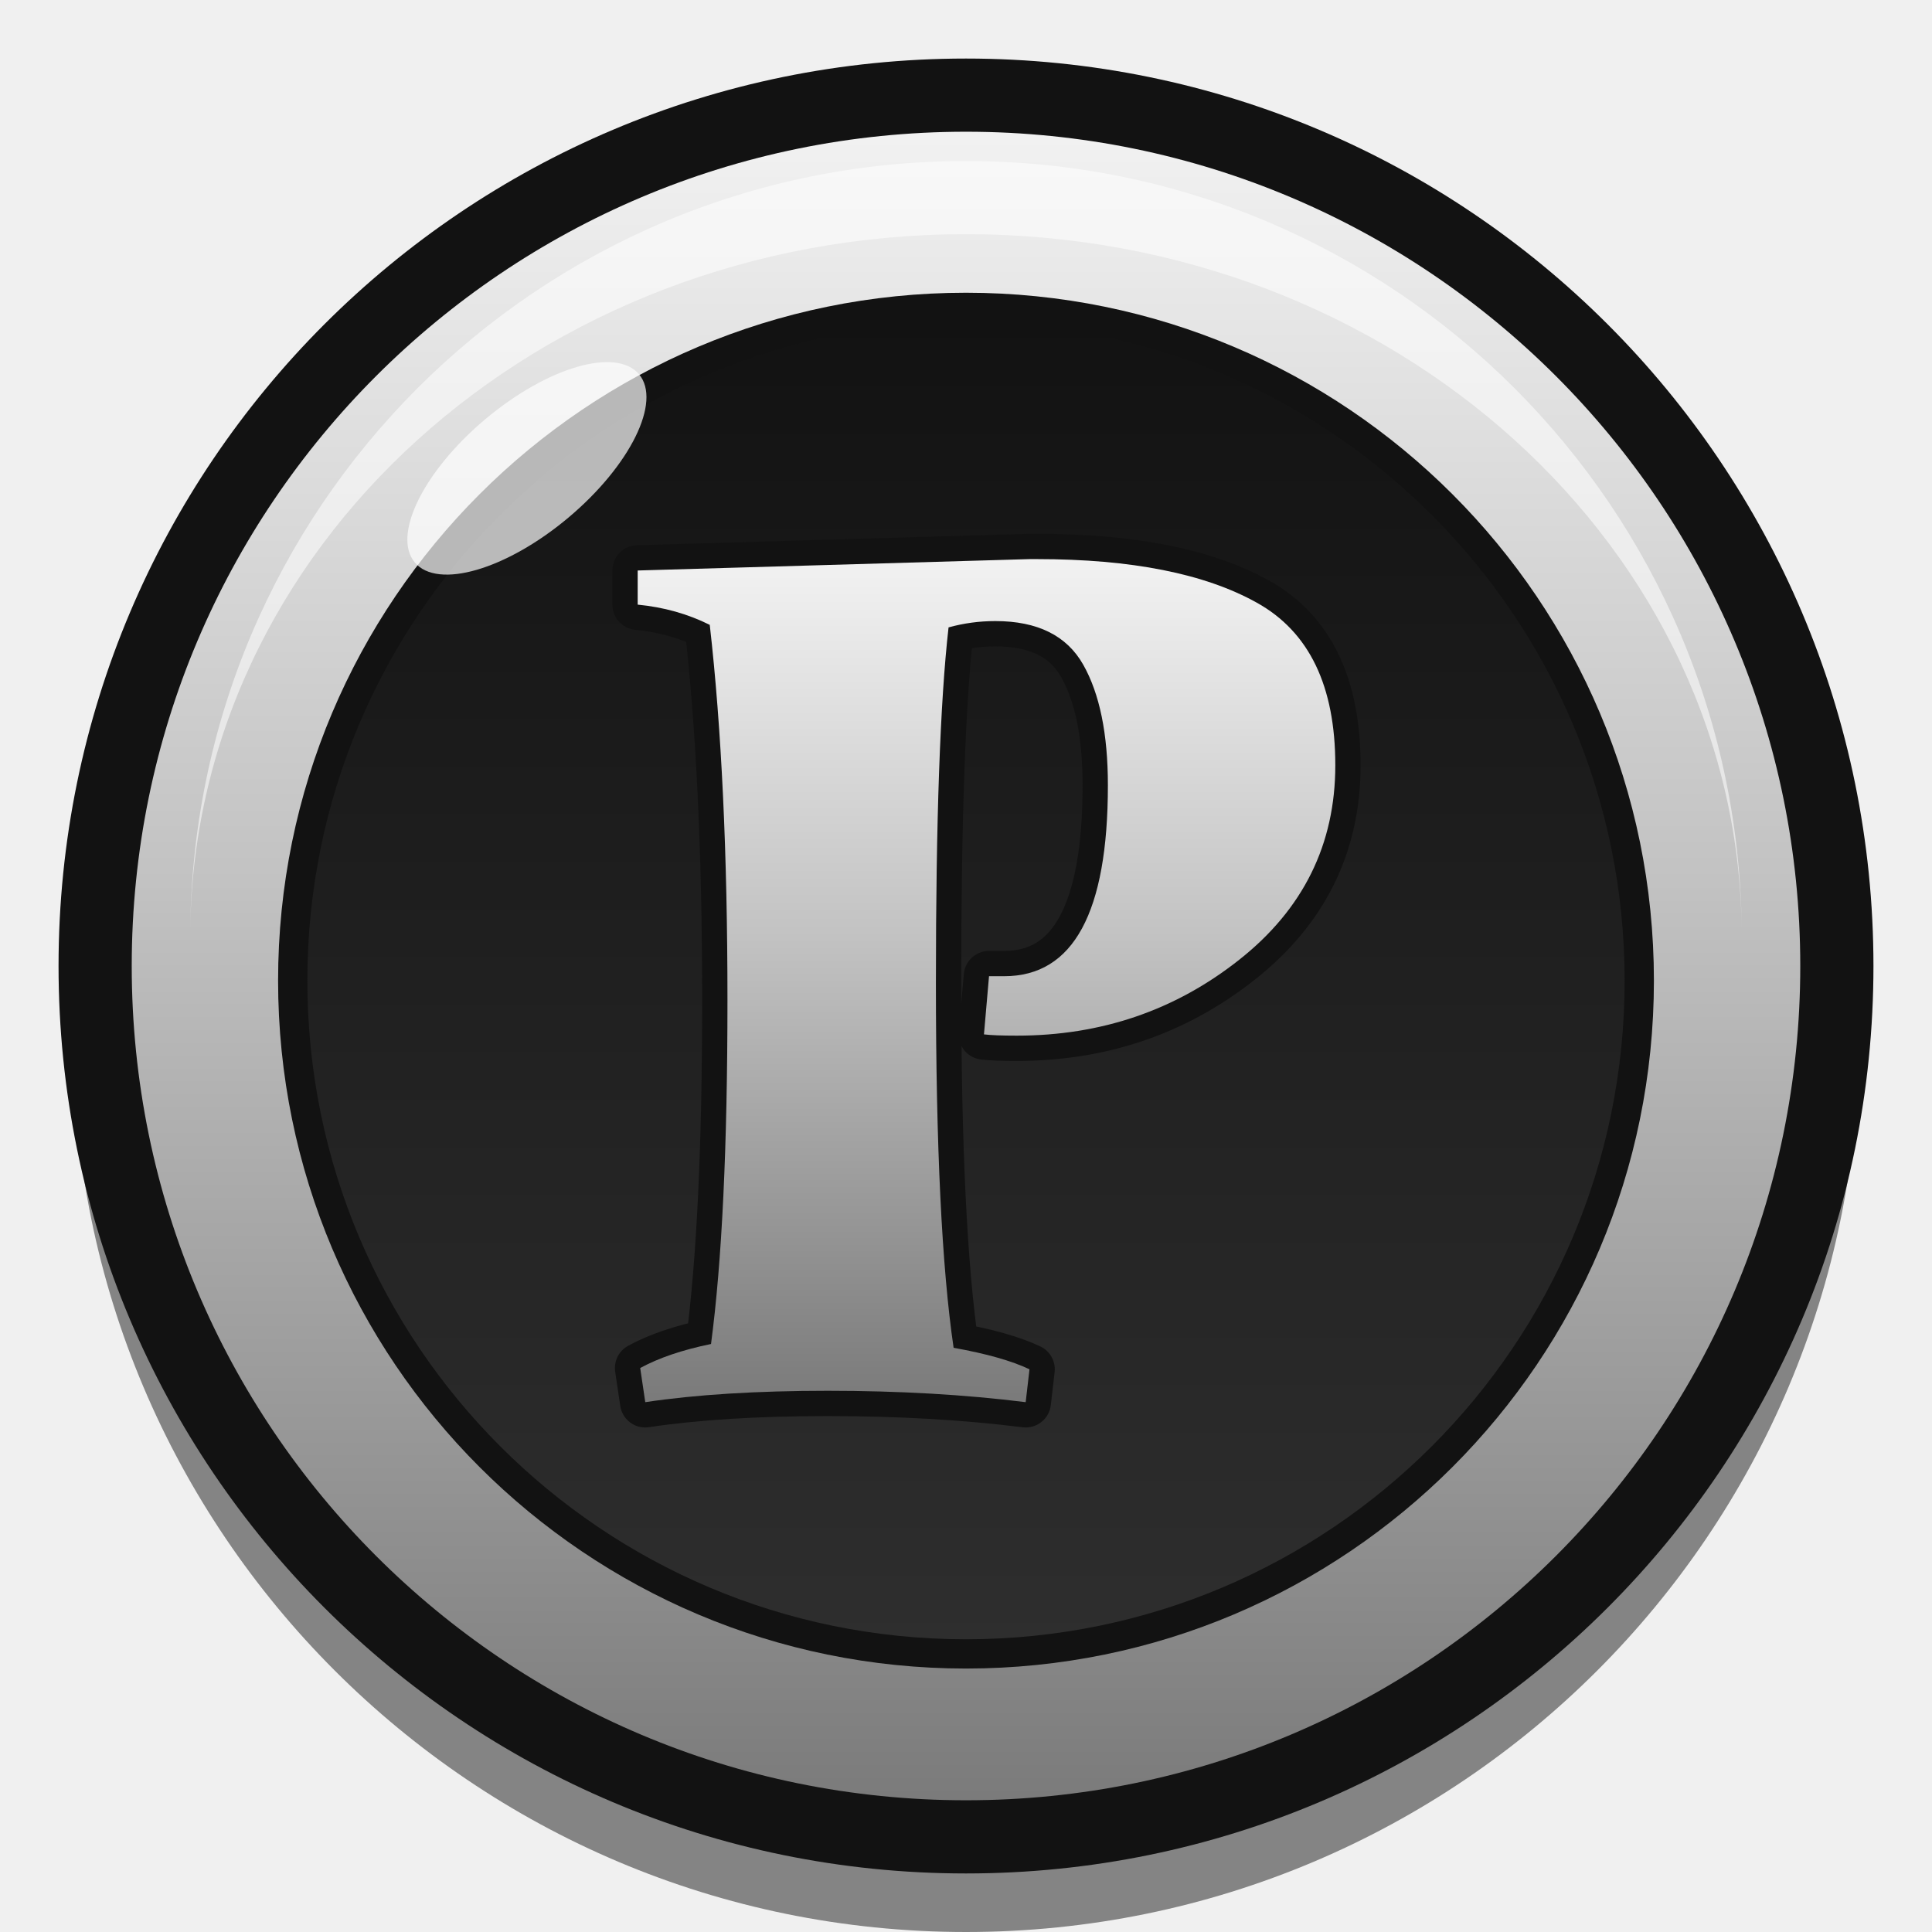
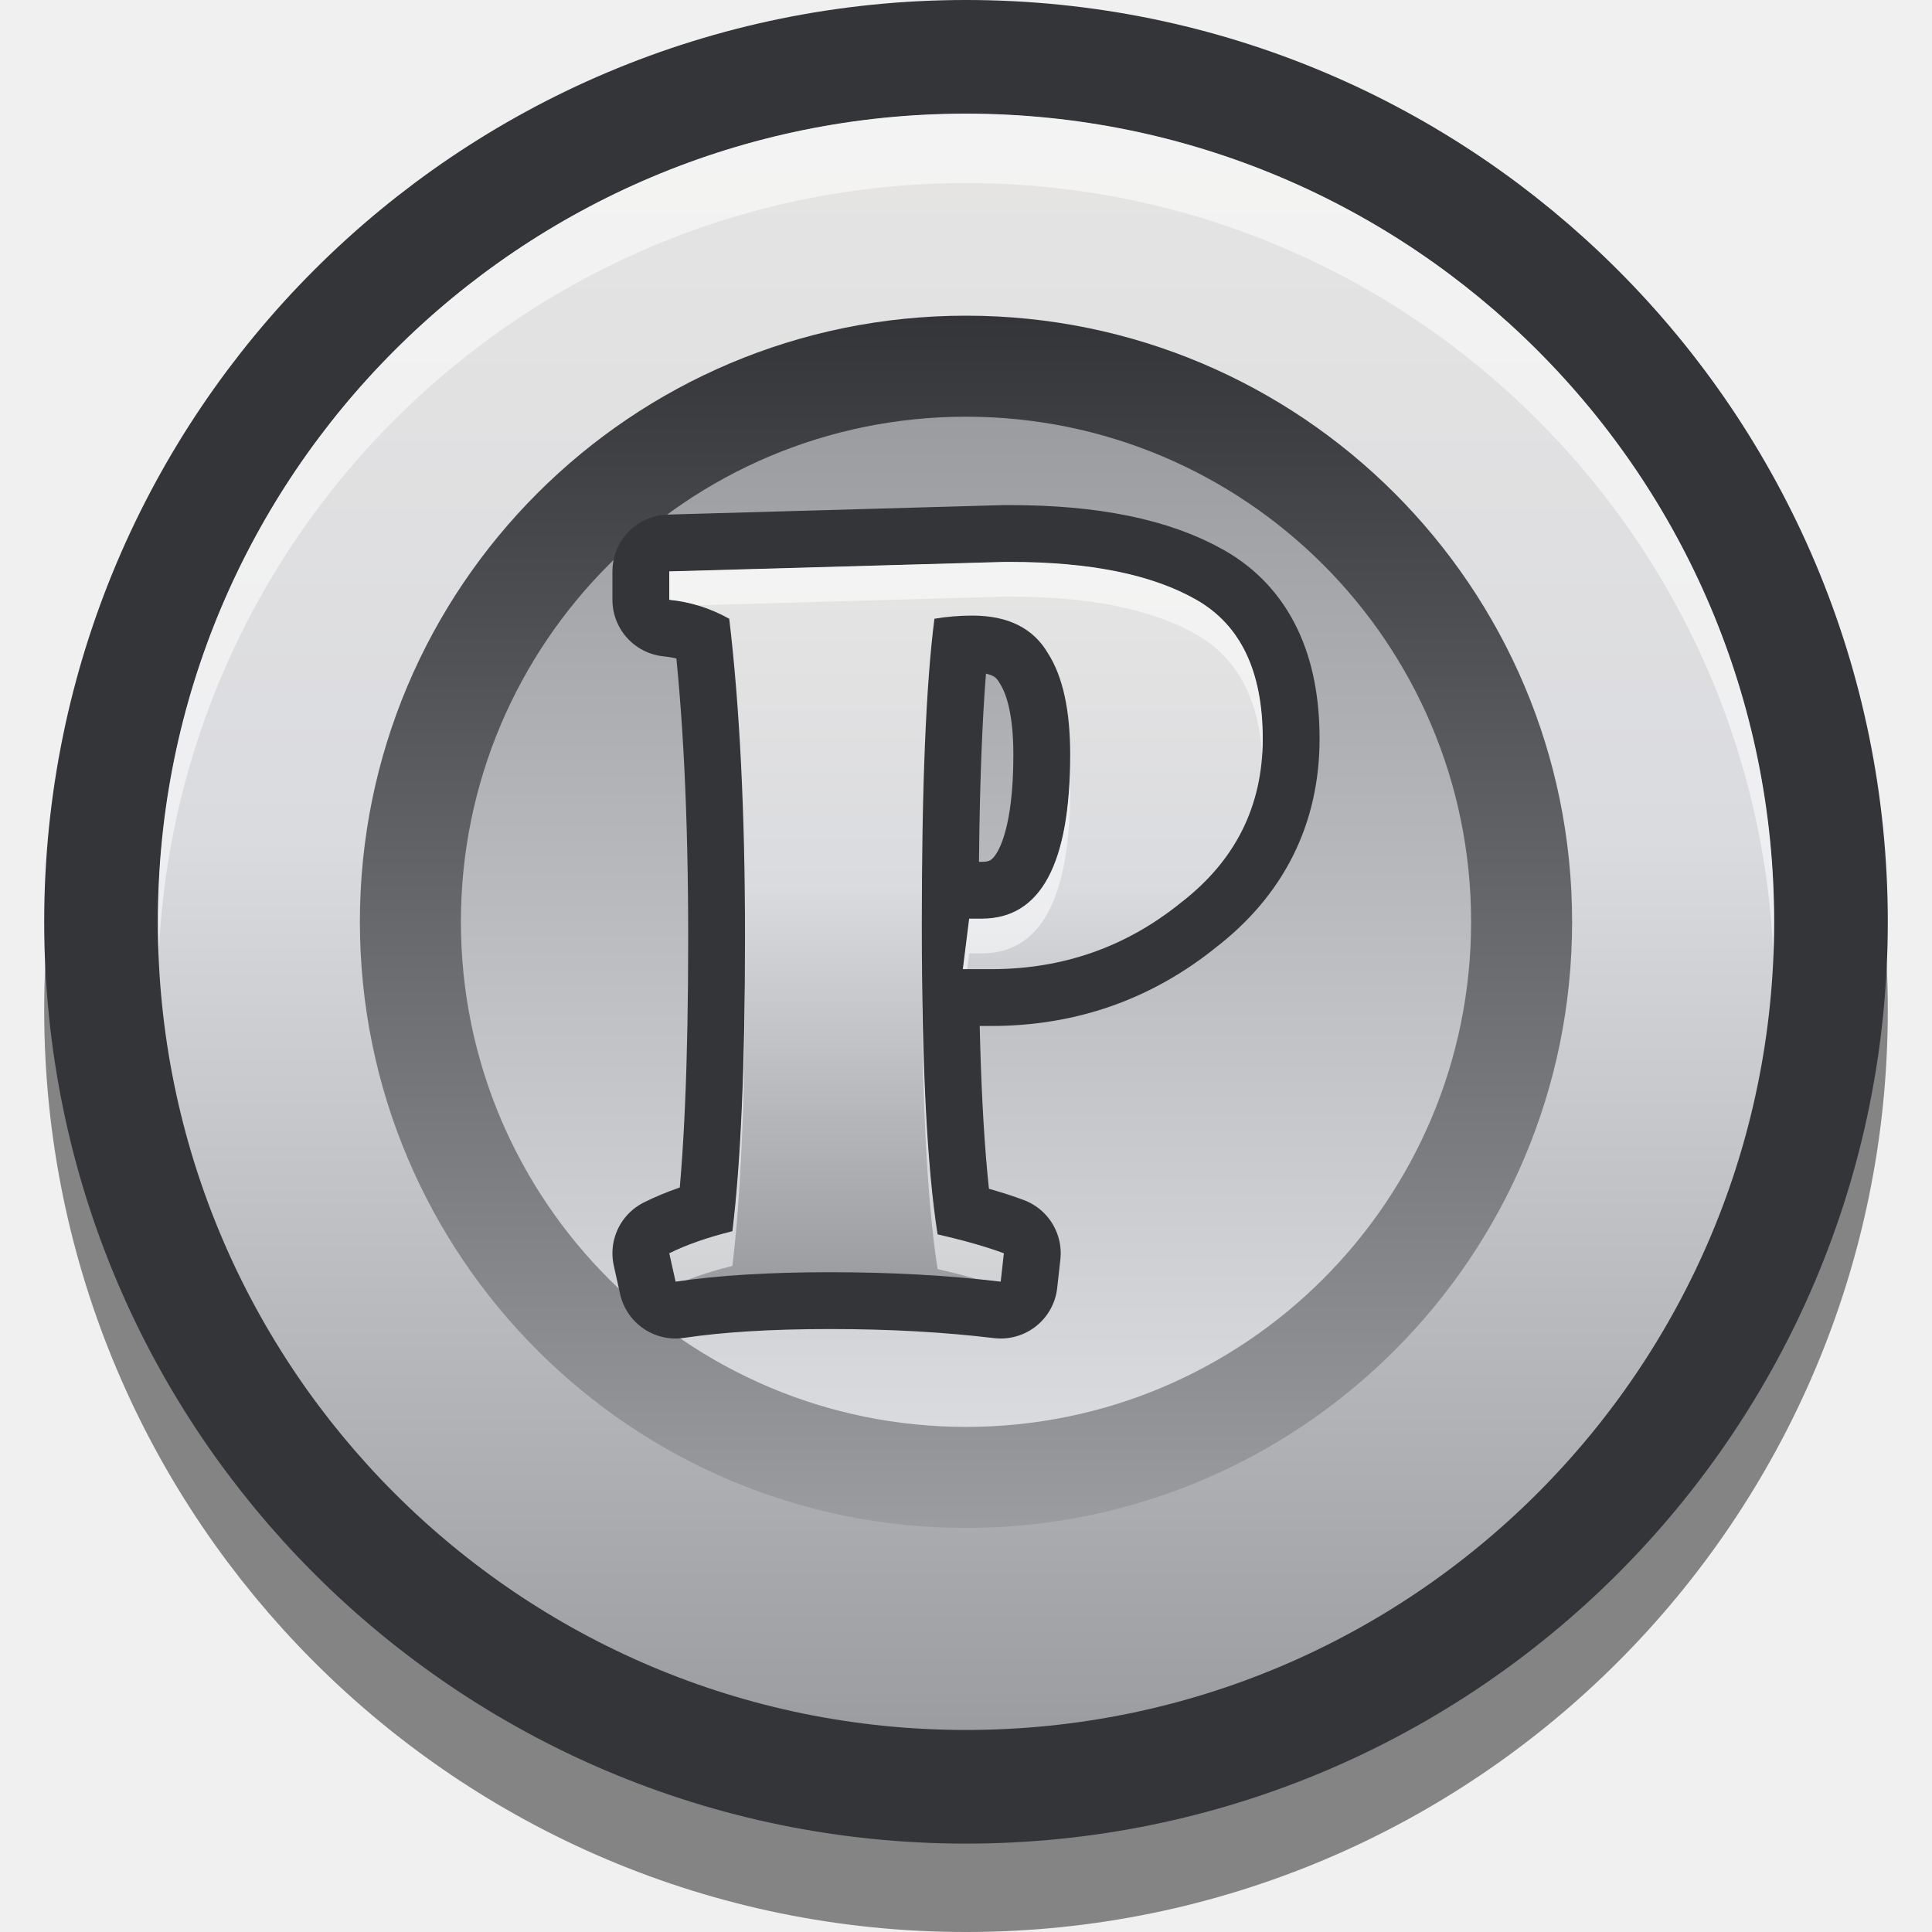
- <svg xmlns="http://www.w3.org/2000/svg" viewBox="-1 -1 66 66">
+ <svg xmlns="http://www.w3.org/2000/svg" viewBox="-50 -36 612 612">
  <defs>
-     <linearGradient id="m" x1="0" y1="0" x2="0" y2="1">
-       <stop offset="0" stop-color="#F2F2F2" />
-       <stop offset=".45" stop-color="#C2C2C2" />
-       <stop offset="1" stop-color="#7A7A7A" />
+     <path id="o" d="M0 256a256 256 0 1 1 512 0 256 256 0 1 1-512 0z" />
+     <path id="f" d="M256 96a160 160 0 1 1 0 320 160 160 0 1 1 0-320z" />
+     <path id="p" d="M162 154v-9l106-3q1 0 2 0 38 0 59 12 21 12 21 44 0 32-26 52-26 21-60 21-6 0-9 0l2-16h4q28 0 28-52 0-21-7-32-7-12-24-12-6 0-12 1-4 31-4 97 0 66 5 98 13 3 21 6l-1 9q-25-3-54-3-29 0-49 3l-2-9q8-4 20-7 4-33 4-93 0-59-5-101-9-5-19-6z" />
+     <linearGradient id="g" x1="0" y1="0" x2="0" y2="1">
+       <stop offset="0" stop-color="#E6E5E4" />
+       <stop offset=".45" stop-color="#DADBDF" />
+       <stop offset="1" stop-color="#9B9CA0" />
    </linearGradient>
-     <linearGradient id="f" x1="0" y1="0" x2="0" y2="1">
-       <stop offset="0" stop-color="#121212" />
-       <stop offset="1" stop-color="#2E2E2E" />
+     <linearGradient id="s" x1="0" y1="0" x2="0" y2="1">
+       <stop offset="0" stop-color="#343538" />
+       <stop offset="1" stop-color="#9B9CA0" />
    </linearGradient>
+     <linearGradient id="d" x1="0" y1="0" x2="0" y2="1">
+       <stop offset="0" stop-color="#9B9CA0" />
+       <stop offset="1" stop-color="#DADBDF" />
+     </linearGradient>
+     <mask id="r">
+       <use href="#o" fill="#fff" />
+       <use href="#o" y="22" />
+     </mask>
+     <mask id="q">
+       <use href="#p" fill="#fff" />
+       <use href="#p" y="11" />
+     </mask>
  </defs>
-   <circle cx="32" cy="34.5" r="30.5" fill="#000" fill-opacity=".45" />
-   <circle cx="32" cy="32" r="31" fill="#121212" />
-   <circle cx="32" cy="32" r="28.5" fill="url(#m)" />
-   <path fill="#fff" fill-opacity=".55" d="M5.5 31a26.5 26.5 0 0 1 53 0a26.5 24 0 0 0-53 0z" />
-   <circle cx="32" cy="32.5" r="23.5" fill="#121212" />
-   <circle cx="32" cy="32.5" r="22.5" fill="url(#f)" />
-   <g transform="matrix(.72 0 0 .72 9.66 9.1)">
-     <path fill="url(#m)" stroke="#121212" stroke-width="2.4" stroke-linejoin="round" paint-order="stroke" d="M 15.45 14.66L 15.45 13.04L 34.04 12.5Q 34.22 12.5 34.4 12.5L 34.4 12.5Q 41.12 12.5 44.83 14.57Q 48.55 16.64 48.55 22.28Q 48.55 27.91 43.99 31.51Q 39.44 35.11 33.44 35.11L 33.44 35.11Q 32.36 35.11 31.88 35.05L 31.88 35.05L 32.12 32.29L 32.84 32.29Q 37.76 32.29 37.76 23.23L 37.76 23.23Q 37.76 19.58 36.59 17.51Q 35.42 15.44 32.42 15.44L 32.42 15.44Q 31.28 15.44 30.2 15.74L 30.2 15.74Q 29.6 21.02 29.6 32.62Q 29.6 44.22 30.44 49.92L 30.44 49.92Q 32.78 50.34 34.04 50.94L 34.04 50.94L 33.86 52.5Q 29.54 51.96 24.47 51.96Q 19.41 51.96 15.81 52.5L 15.81 52.5L 15.57 50.88Q 16.89 50.16 18.93 49.74L 18.93 49.74Q 19.71 43.86 19.71 33.43Q 19.71 22.99 18.87 15.62L 18.87 15.62Q 17.31 14.84 15.45 14.66L 15.45 14.66Z" />
-   </g>
-   <ellipse cx="17" cy="15" rx="5" ry="2.2" fill="#fff" fill-opacity=".7" transform="rotate(-40 17 15)" />
+   <use href="#o" y="28" fill="#000" stroke="#000" stroke-width="72" opacity=".45" />
+   <use href="#o" fill="#343538" stroke="#343538" stroke-width="72" />
+   <use href="#o" fill="url(#g)" />
+   <use href="#o" mask="url(#r)" fill="#fff" fill-opacity=".55" />
+   <path d="M256 448a192 192 0 1 0 0-384 192 192 0 1 0 0 384z" fill="url(#s)" />
+   <use href="#f" fill="url(#d)" />
+   <use href="#p" fill="#343538" stroke="#343538" stroke-width="36" stroke-linejoin="round" />
+   <use href="#p" fill="url(#g)" />
+   <use href="#p" mask="url(#q)" fill="#fff" fill-opacity=".55" />
</svg>
